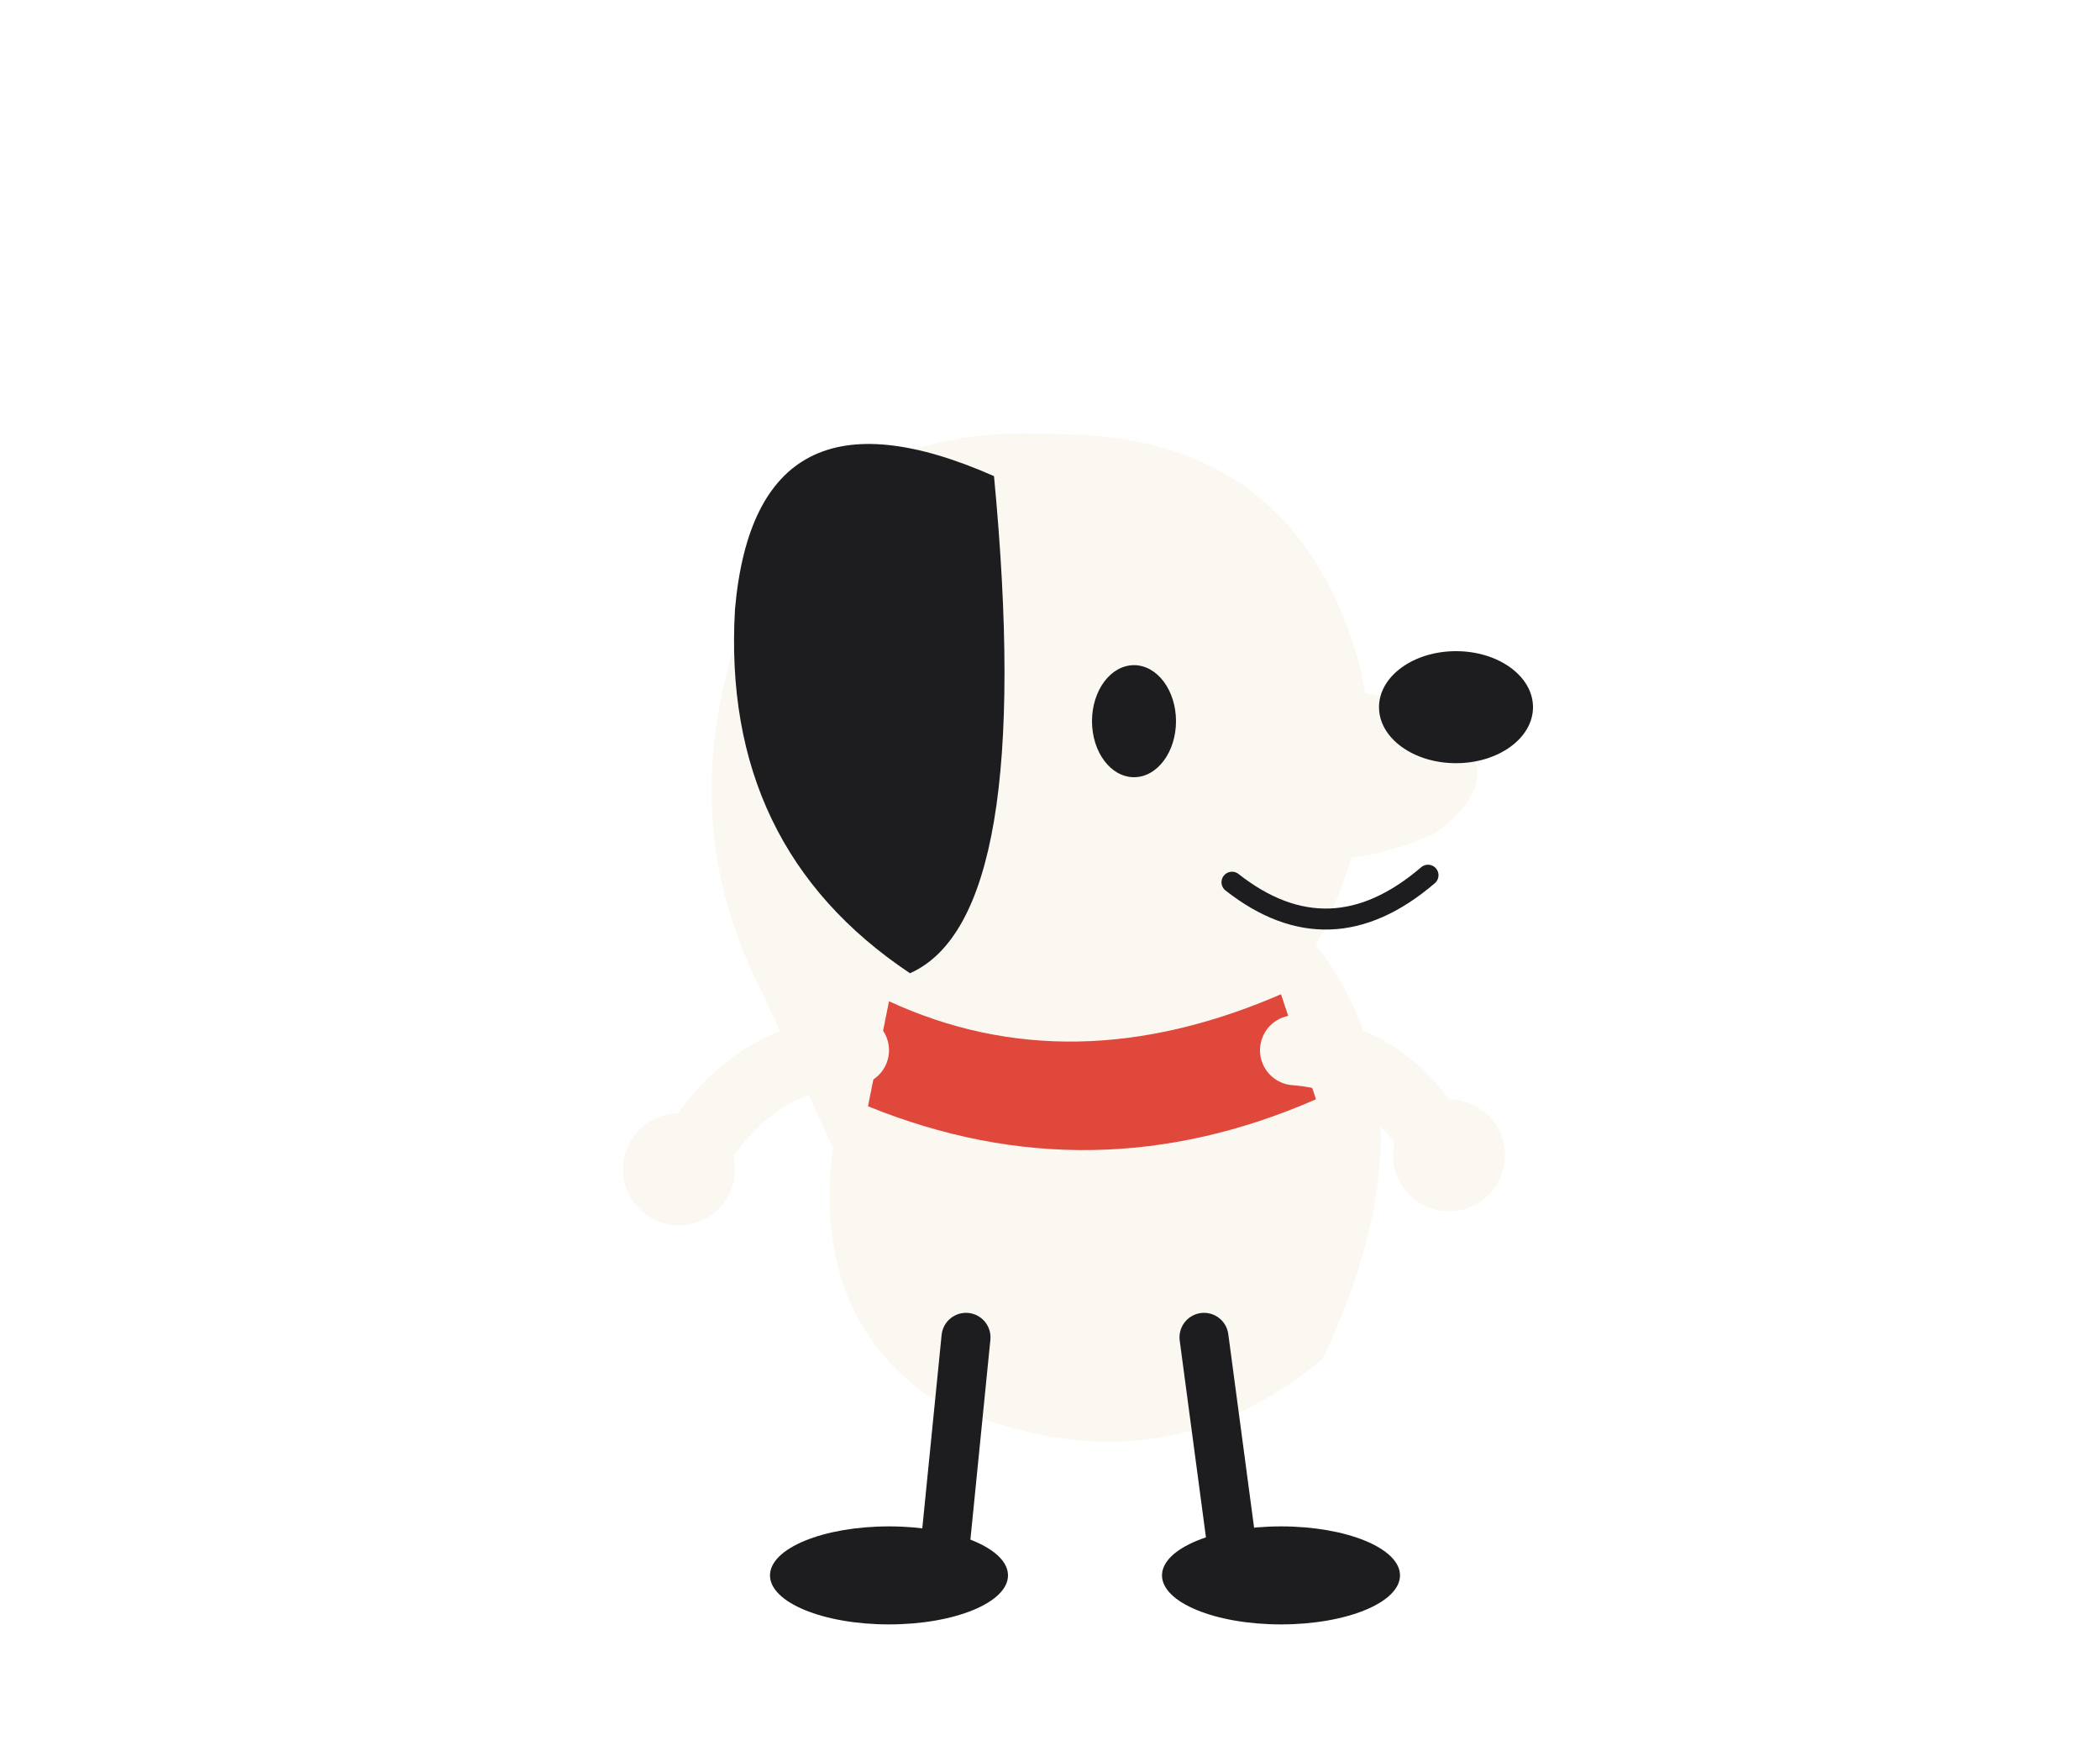
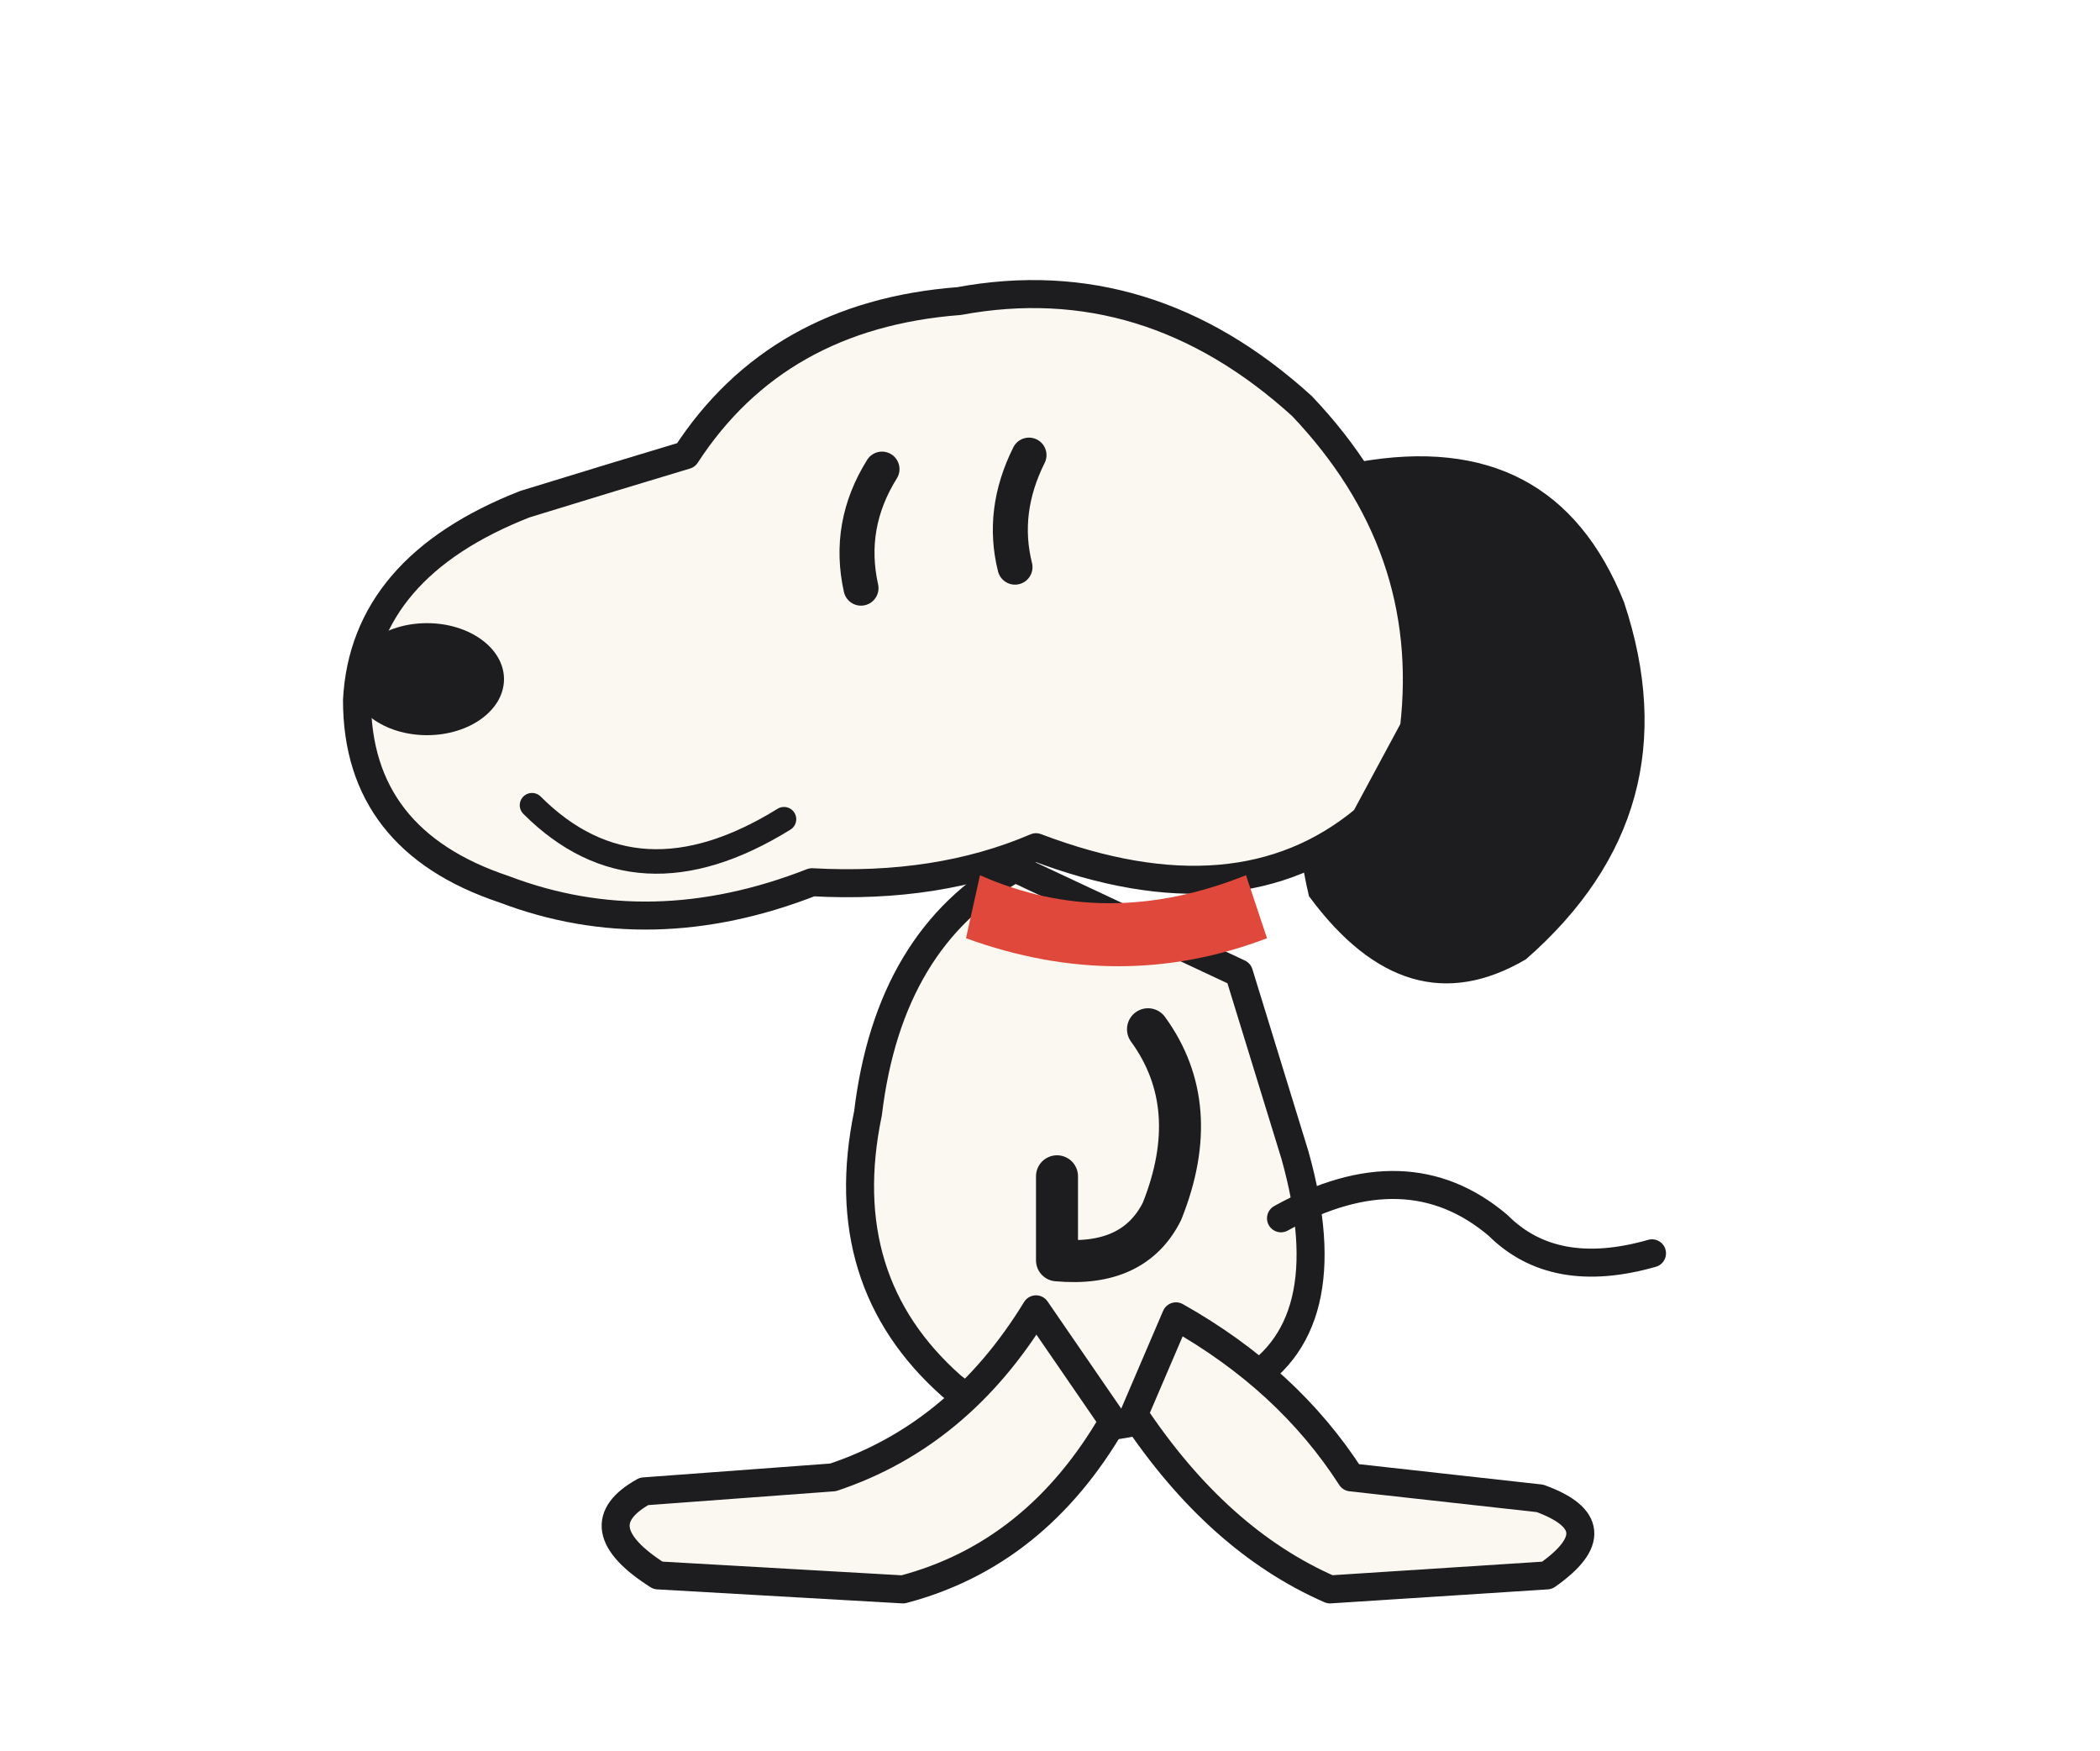
<svg xmlns="http://www.w3.org/2000/svg" width="300" height="250" viewBox="0 0 300 250">
-   <path d="M109 142 Q96 117 106 89 Q117 60 151 62 Q183 62 193 91 Q200 111 188 135 Q206 158 189 194 Q164 215 132 199 Q116 187 119 164Z" fill="#FBF8F1" />
-   <path d="M142 68 Q108 53 105 87 Q103 121 130 139 Q148 131 142 68Z" fill="#1D1D1F" />
-   <ellipse cx="162" cy="103" rx="6" ry="8" fill="#1D1D1F" />
-   <path d="M171 105 Q192 93 207 104 Q216 111 205 119 Q190 126 174 120Z" fill="#FBF8F1" />
-   <ellipse cx="208" cy="101" rx="11" ry="8" fill="#1D1D1F" />
-   <path d="M176 126 Q190 137 204 125" fill="none" stroke="#1D1D1F" stroke-width="3" stroke-linecap="round" />
-   <path d="M127 143 Q153 155 183 142 L188 157 Q156 171 124 158Z" fill="#E0483B" />
-   <path d="M138 191 L135 221 M172 191 L176 221" stroke="#1D1D1F" stroke-width="7" stroke-linecap="round" />
-   <ellipse cx="127" cy="225" rx="17" ry="7" fill="#1D1D1F" />
-   <ellipse cx="183" cy="225" rx="17" ry="7" fill="#1D1D1F" />
-   <path d="M122 150 Q107 151 99 165 M185 150 Q198 151 205 163" fill="none" stroke="#FBF8F1" stroke-width="10" stroke-linecap="round" />
-   <circle cx="97" cy="167" r="8" fill="#FBF8F1" />
-   <circle cx="207" cy="165" r="8" fill="#FBF8F1" />
+   <g stroke="#1D1D1F" stroke-width="4" stroke-linecap="round" stroke-linejoin="round">
+     <path d="M194 66 Q222 61 232 86 Q242 116 218 137 Q201 147 187 128 Q181 103 194 66Z" fill="#1D1D1F" stroke="none" />
+     <path d="M145 124 Q127 134 124 159 Q119 183 136 198 Q151 210 177 198 Q192 190 185 165 L177 139Z" fill="#FBF8F1" />
+     <path d="M148 187 Q137 205 119 211 L92 213 Q83 218 94 225 L129 227 Q148 222 159 203Z" fill="#FBF8F1" />
+     <path d="M168 188 Q184 197 193 211 L220 214 Q231 218 221 225 L190 227 Q174 220 162 202Z" fill="#FBF8F1" />
+     <path d="M202 104 Q205 78 186 58 Q164 38 137 43 Q111 45 98 65 Q88 68 75 72 Q52 81 51 100 Q51 120 72 127 Q93 135 116 126 Q134 127 148 121 Q177 132 195 117Z" fill="#FBF8F1" />
+     <ellipse cx="61" cy="97" rx="11" ry="8" fill="#1D1D1F" stroke="none" />
+     <path d="M126 67 Q121 75 123 84 M147 65 Q143 73 145 81" fill="none" stroke-width="5" />
+     <path d="M76 115 Q91 130 112 117" fill="none" stroke-width="3.5" />
+     <path d="M140 125 Q158 133 178 125 L181 134 Q160 142 138 134Z" fill="#E0483B" stroke="none" />
+     <path d="M164 147 Q172 158 166 173 Q162 181 151 180 L151 168" fill="none" stroke-width="6" />
+     <path d="M183 174 Q201 164 214 175 Q222 183 236 179" fill="none" stroke-width="4" />
+   </g>
</svg>
